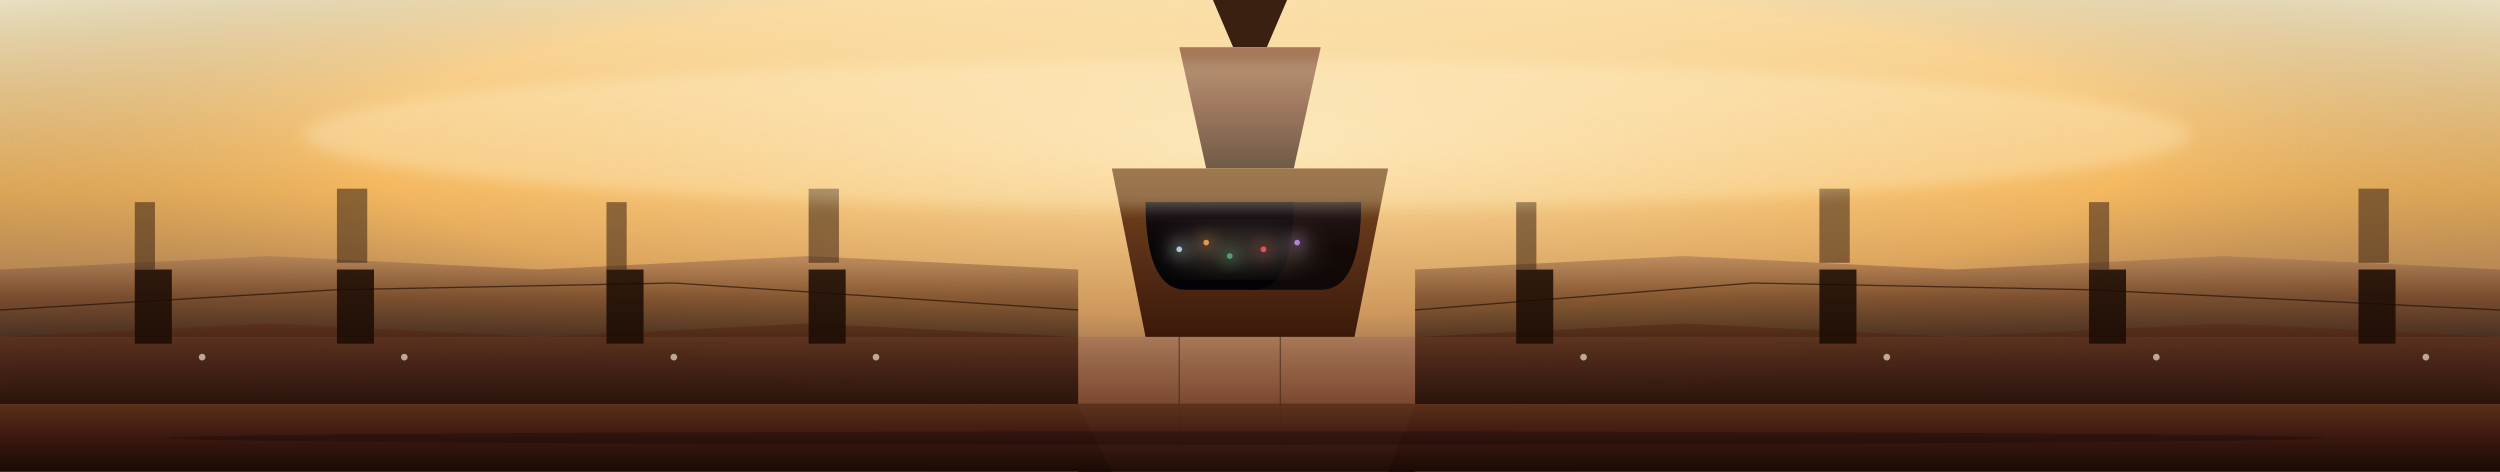
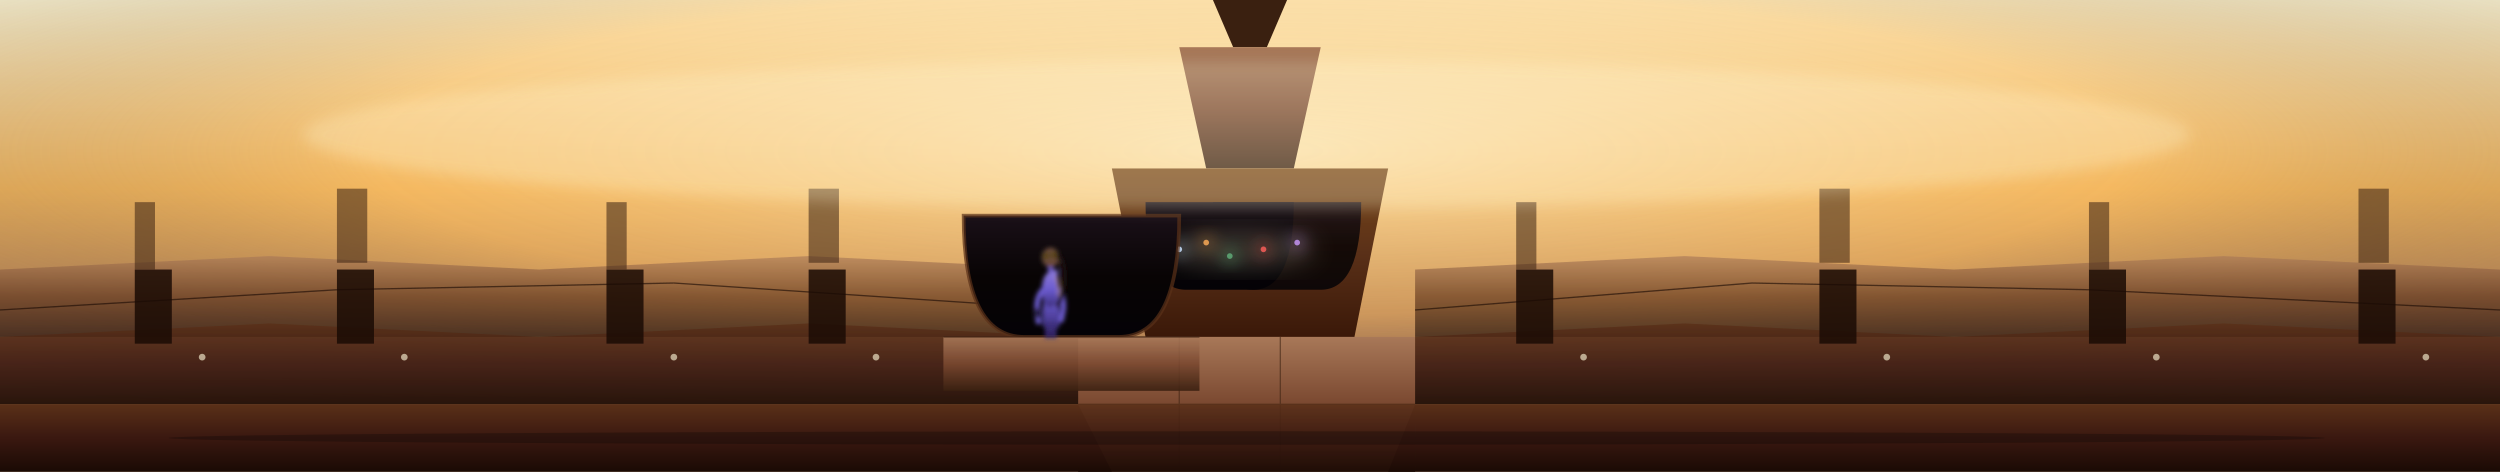
<svg xmlns="http://www.w3.org/2000/svg" viewBox="0 0 742 140" width="742" height="140">
  <defs>
    <linearGradient id="bgHH3" x1="0" y1="0" x2="0" y2="1">
      <stop offset="0" stop-color="#fff8d8" />
      <stop offset="0.4" stop-color="#f4b860" />
      <stop offset="0.7" stop-color="#a87858" />
      <stop offset="1" stop-color="#5a3018" />
    </linearGradient>
    <radialGradient id="morningCityHH3" cx="0.5" cy="0.32" r="0.7">
      <stop offset="0" stop-color="#fff8d8" stop-opacity="0.55" />
      <stop offset="0.5" stop-color="#f4b860" stop-opacity="0.42" />
      <stop offset="1" stop-color="#0a0a14" stop-opacity="0" />
    </radialGradient>
    <linearGradient id="steepleStoneHH3" x1="0" y1="0" x2="0" y2="1">
      <stop offset="0" stop-color="#a87858" />
      <stop offset="0.5" stop-color="#7a4830" />
      <stop offset="1" stop-color="#3a2010" />
    </linearGradient>
    <linearGradient id="bellHouseHH3" x1="0" y1="0" x2="0" y2="1">
      <stop offset="0" stop-color="#7a4818" />
      <stop offset="0.5" stop-color="#5a3018" />
      <stop offset="1" stop-color="#3a1808" />
    </linearGradient>
    <linearGradient id="archInteriorHH3" x1="0" y1="0" x2="0" y2="1">
      <stop offset="0" stop-color="#1a1018" />
      <stop offset="0.5" stop-color="#080404" />
      <stop offset="1" stop-color="#040206" />
    </linearGradient>
    <linearGradient id="cityFarHH3" x1="0" y1="0" x2="0" y2="1">
      <stop offset="0" stop-color="#a87858" />
      <stop offset="0.5" stop-color="#5a3018" />
      <stop offset="1" stop-color="#1a0a04" />
    </linearGradient>
    <linearGradient id="cityNearHH3" x1="0" y1="0" x2="0" y2="1">
      <stop offset="0" stop-color="#5a3018" />
      <stop offset="0.5" stop-color="#3a1810" />
      <stop offset="1" stop-color="#1a0a04" />
    </linearGradient>
+     <linearGradient id="lumaSuitHH3" x1="0" y1="0" x2="0" y2="1">
+       <stop offset="0" stop-color="#8a78d8" />
+       <stop offset="0.5" stop-color="#6a5acd" />
+       <stop offset="1" stop-color="#3a2c78" />
+     </linearGradient>
    <filter id="bloomHH3" x="-20%" y="-20%" width="140%" height="140%">
      <feGaussianBlur stdDeviation="2" />
    </filter>
    <filter id="strongGlowHH3" x="-25%" y="-25%" width="150%" height="150%">
      <feGaussianBlur stdDeviation="3.4" />
    </filter>
    <filter id="megaGlowHH3" x="-30%" y="-30%" width="160%" height="160%">
      <feGaussianBlur stdDeviation="6" />
+     </filter>
+     <filter id="lumaSoftHH3" x="-40%" y="-40%" width="180%" height="180%">
+       <feGaussianBlur stdDeviation="0.6" />
    </filter>
  </defs>
  <rect width="742" height="140" fill="url(#bgHH3)" />
  <rect width="742" height="140" fill="url(#morningCityHH3)" />
  <g>
    <path d="M 360 0 L 382 0 L 376 14 L 366 14 Z" fill="#3a2010" />
    <path d="M 350 14 L 392 14 L 384 50 L 358 50 Z" fill="url(#steepleStoneHH3)" />
    <path d="M 330 50 L 412 50 L 402 100 L 340 100 Z" fill="url(#bellHouseHH3)" />
    <path d="M 340 60 Q 340 86 352 86 L 372 86 Q 384 86 384 60 Z" fill="url(#archInteriorHH3)" />
    <path d="M 360 60 Q 360 86 372 86 L 392 86 Q 404 86 404 60 Z" fill="url(#archInteriorHH3)" opacity="0.85" />
    <rect x="320" y="100" width="100" height="40" fill="url(#steepleStoneHH3)" />
    <g opacity="0.55" stroke="#3a2010" stroke-width="0.4">
      <line x1="320" y1="120" x2="420" y2="120" />
      <line x1="350" y1="100" x2="350" y2="140" />
      <line x1="380" y1="100" x2="380" y2="140" />
    </g>
  </g>
  <g>
    <circle cx="350" cy="74" r="0.85" fill="#a8c0e0" />
    <circle cx="358" cy="72" r="0.85" fill="#d88838" />
    <circle cx="365" cy="76" r="0.85" fill="#3a8858" />
    <circle cx="375" cy="74" r="0.85" fill="#d83838" />
    <circle cx="385" cy="72" r="0.85" fill="#a878d8" />
  </g>
  <g opacity="0.62" filter="url(#bloomHH3)">
    <circle cx="350" cy="74" r="3" fill="#a8c0e0" opacity="0.42" />
    <circle cx="358" cy="72" r="3" fill="#d88838" opacity="0.42" />
    <circle cx="365" cy="76" r="3" fill="#3a8858" opacity="0.55" />
    <circle cx="375" cy="74" r="3" fill="#d83838" opacity="0.42" />
    <circle cx="385" cy="72" r="3" fill="#a878d8" opacity="0.42" />
  </g>
  <g opacity="0.42" filter="url(#strongGlowHH3)">
    <ellipse cx="368" cy="74" rx="22" ry="6" fill="#fff8d8" opacity="0.42" />
  </g>
  <g>
    <path d="M 0 80 L 80 76 L 160 80 L 240 76 L 320 80 L 320 100 L 0 100 Z" fill="url(#cityFarHH3)" opacity="0.62" />
    <path d="M 420 80 L 500 76 L 580 80 L 660 76 L 742 80 L 742 100 L 420 100 Z" fill="url(#cityFarHH3)" opacity="0.62" />
    <g opacity="0.55">
      <rect x="40" y="60" width="6" height="20" fill="#3a2010" />
      <rect x="100" y="56" width="9" height="22" fill="#3a2010" />
      <rect x="180" y="60" width="6" height="20" fill="#3a2010" />
      <rect x="240" y="56" width="9" height="22" fill="#3a2010" />
      <rect x="450" y="60" width="6" height="20" fill="#3a2010" />
      <rect x="540" y="56" width="9" height="22" fill="#3a2010" />
      <rect x="620" y="60" width="6" height="20" fill="#3a2010" />
      <rect x="700" y="56" width="9" height="22" fill="#3a2010" />
    </g>
    <path d="M 0 100 L 80 96 L 160 100 L 240 96 L 320 100 L 320 120 L 0 120 Z" fill="url(#cityNearHH3)" opacity="0.85" />
    <path d="M 420 100 L 500 96 L 580 100 L 660 96 L 742 100 L 742 120 L 420 120 Z" fill="url(#cityNearHH3)" opacity="0.85" />
    <g opacity="0.85">
      <rect x="40" y="80" width="11" height="22" fill="#1a0a04" />
      <rect x="100" y="80" width="11" height="22" fill="#1a0a04" />
      <rect x="180" y="80" width="11" height="22" fill="#1a0a04" />
      <rect x="240" y="80" width="11" height="22" fill="#1a0a04" />
      <rect x="450" y="80" width="11" height="22" fill="#1a0a04" />
      <rect x="540" y="80" width="11" height="22" fill="#1a0a04" />
      <rect x="620" y="80" width="11" height="22" fill="#1a0a04" />
      <rect x="700" y="80" width="11" height="22" fill="#1a0a04" />
    </g>
    <g opacity="0.62" stroke="#1a0a04" stroke-width="0.4">
      <line x1="0" y1="92" x2="100" y2="86" />
      <line x1="100" y1="86" x2="200" y2="84" />
      <line x1="200" y1="84" x2="320" y2="92" />
      <line x1="420" y1="92" x2="520" y2="84" />
      <line x1="520" y1="84" x2="620" y2="86" />
      <line x1="620" y1="86" x2="742" y2="92" />
    </g>
  </g>
  <g>
    <path d="M 0 120 L 320 120 L 330 140 L 0 140 Z" fill="url(#cityNearHH3)" />
    <path d="M 420 120 L 742 120 L 742 140 L 412 140 Z" fill="url(#cityNearHH3)" />
    <rect x="320" y="120" width="100" height="20" fill="url(#cityNearHH3)" opacity="0.85" />
  </g>
  <g opacity="0.62">
    <circle cx="60" cy="106" r="1" fill="#fff8d8" />
    <circle cx="120" cy="106" r="1" fill="#fff8d8" />
    <circle cx="200" cy="106" r="1" fill="#fff8d8" />
    <circle cx="260" cy="106" r="1" fill="#fff8d8" />
    <circle cx="470" cy="106" r="1" fill="#fff8d8" />
    <circle cx="560" cy="106" r="1" fill="#fff8d8" />
    <circle cx="640" cy="106" r="1" fill="#fff8d8" />
    <circle cx="720" cy="106" r="1" fill="#fff8d8" />
  </g>
+   <g>
+     <path d="M 286 64 Q 286 100 304 100 L 332 100 Q 350 100 350 64 Z" fill="url(#archInteriorHH3)" />
+     <path d="M 286 64 Q 286 100 304 100 L 332 100 Q 350 100 350 64 Z" fill="none" stroke="#5a3018" stroke-width="1.1" opacity="0.7" />
+     <rect x="280" y="100" width="76" height="16" fill="url(#steepleStoneHH3)" opacity="0.9" />
+     <line x1="280" y1="100" x2="356" y2="100" stroke="#3a2010" stroke-width="0.5" opacity="0.6" />
+   </g>
+   <g filter="url(#lumaSoftHH3)">
+     <g opacity="0.16" filter="url(#bloomHH3)">
+       <circle cx="312" cy="92" r="2.4" fill="#6a5acd" />
+     </g>
+     <path d="M 314 80 Q 311 80 310 84 L 309.4 95 Q 309.2 98 312 98 Q 314.8 98 314.6 95 L 314 84 Q 313.8 80 314 80 Z" fill="url(#lumaSuitHH3)" />
+     <ellipse cx="311.6" cy="86" rx="2.4" ry="5.2" fill="url(#lumaSuitHH3)" />
+     <rect x="310.2" y="95.5" width="1.5" height="5" rx="0.6" fill="#3a2c78" />
+     <rect x="312" y="95.5" width="1.5" height="5" rx="0.6" fill="#3a2c78" />
+     <path d="M 314 86 Q 316 88 315.6 92 L 315 95" stroke="#6a5acd" stroke-width="1.5" fill="none" stroke-linecap="round" />
+     <path d="M 309.6 86 Q 307.6 88 307.8 92 L 308.2 95.5" stroke="#6a5acd" stroke-width="1.6" fill="none" stroke-linecap="round" />
+     <rect x="307" y="91.4" width="2.2" height="3" rx="0.6" fill="#2a2050" />
+     <rect x="311" y="78.5" width="1.6" height="2.2" fill="#6a5acd" />
+     <ellipse cx="311.8" cy="76.4" rx="2.6" ry="2.9" fill="#6a4a3a" />
+     <path d="M 313.6 75.5 Q 316 78 315.6 84 Q 315.4 88 314 90.5" stroke="#1a0e10" stroke-width="1.4" fill="none" stroke-linecap="round" />
+     <ellipse cx="310.4" cy="76" rx="1" ry="1.2" fill="#5a4418" />
+     <ellipse cx="312.8" cy="75.6" rx="1" ry="1.2" fill="#5a4418" />
+     <line x1="311.4" y1="75.8" x2="311.8" y2="75.7" stroke="#3a2c12" stroke-width="0.5" />
+     <path d="M 313.4 82 Q 314.4 84 314.2 88" stroke="#f4b860" stroke-width="0.5" fill="none" opacity="0.5" />
+   </g>
  <g opacity="0.85" filter="url(#bloomHH3)">
    <ellipse cx="370" cy="40" rx="280" ry="22" fill="#fff8d8" opacity="0.32" />
  </g>
  <g opacity="0.65">
    <ellipse cx="370" cy="130" rx="320" ry="2" fill="#040202" opacity="0.42" />
  </g>
</svg>
